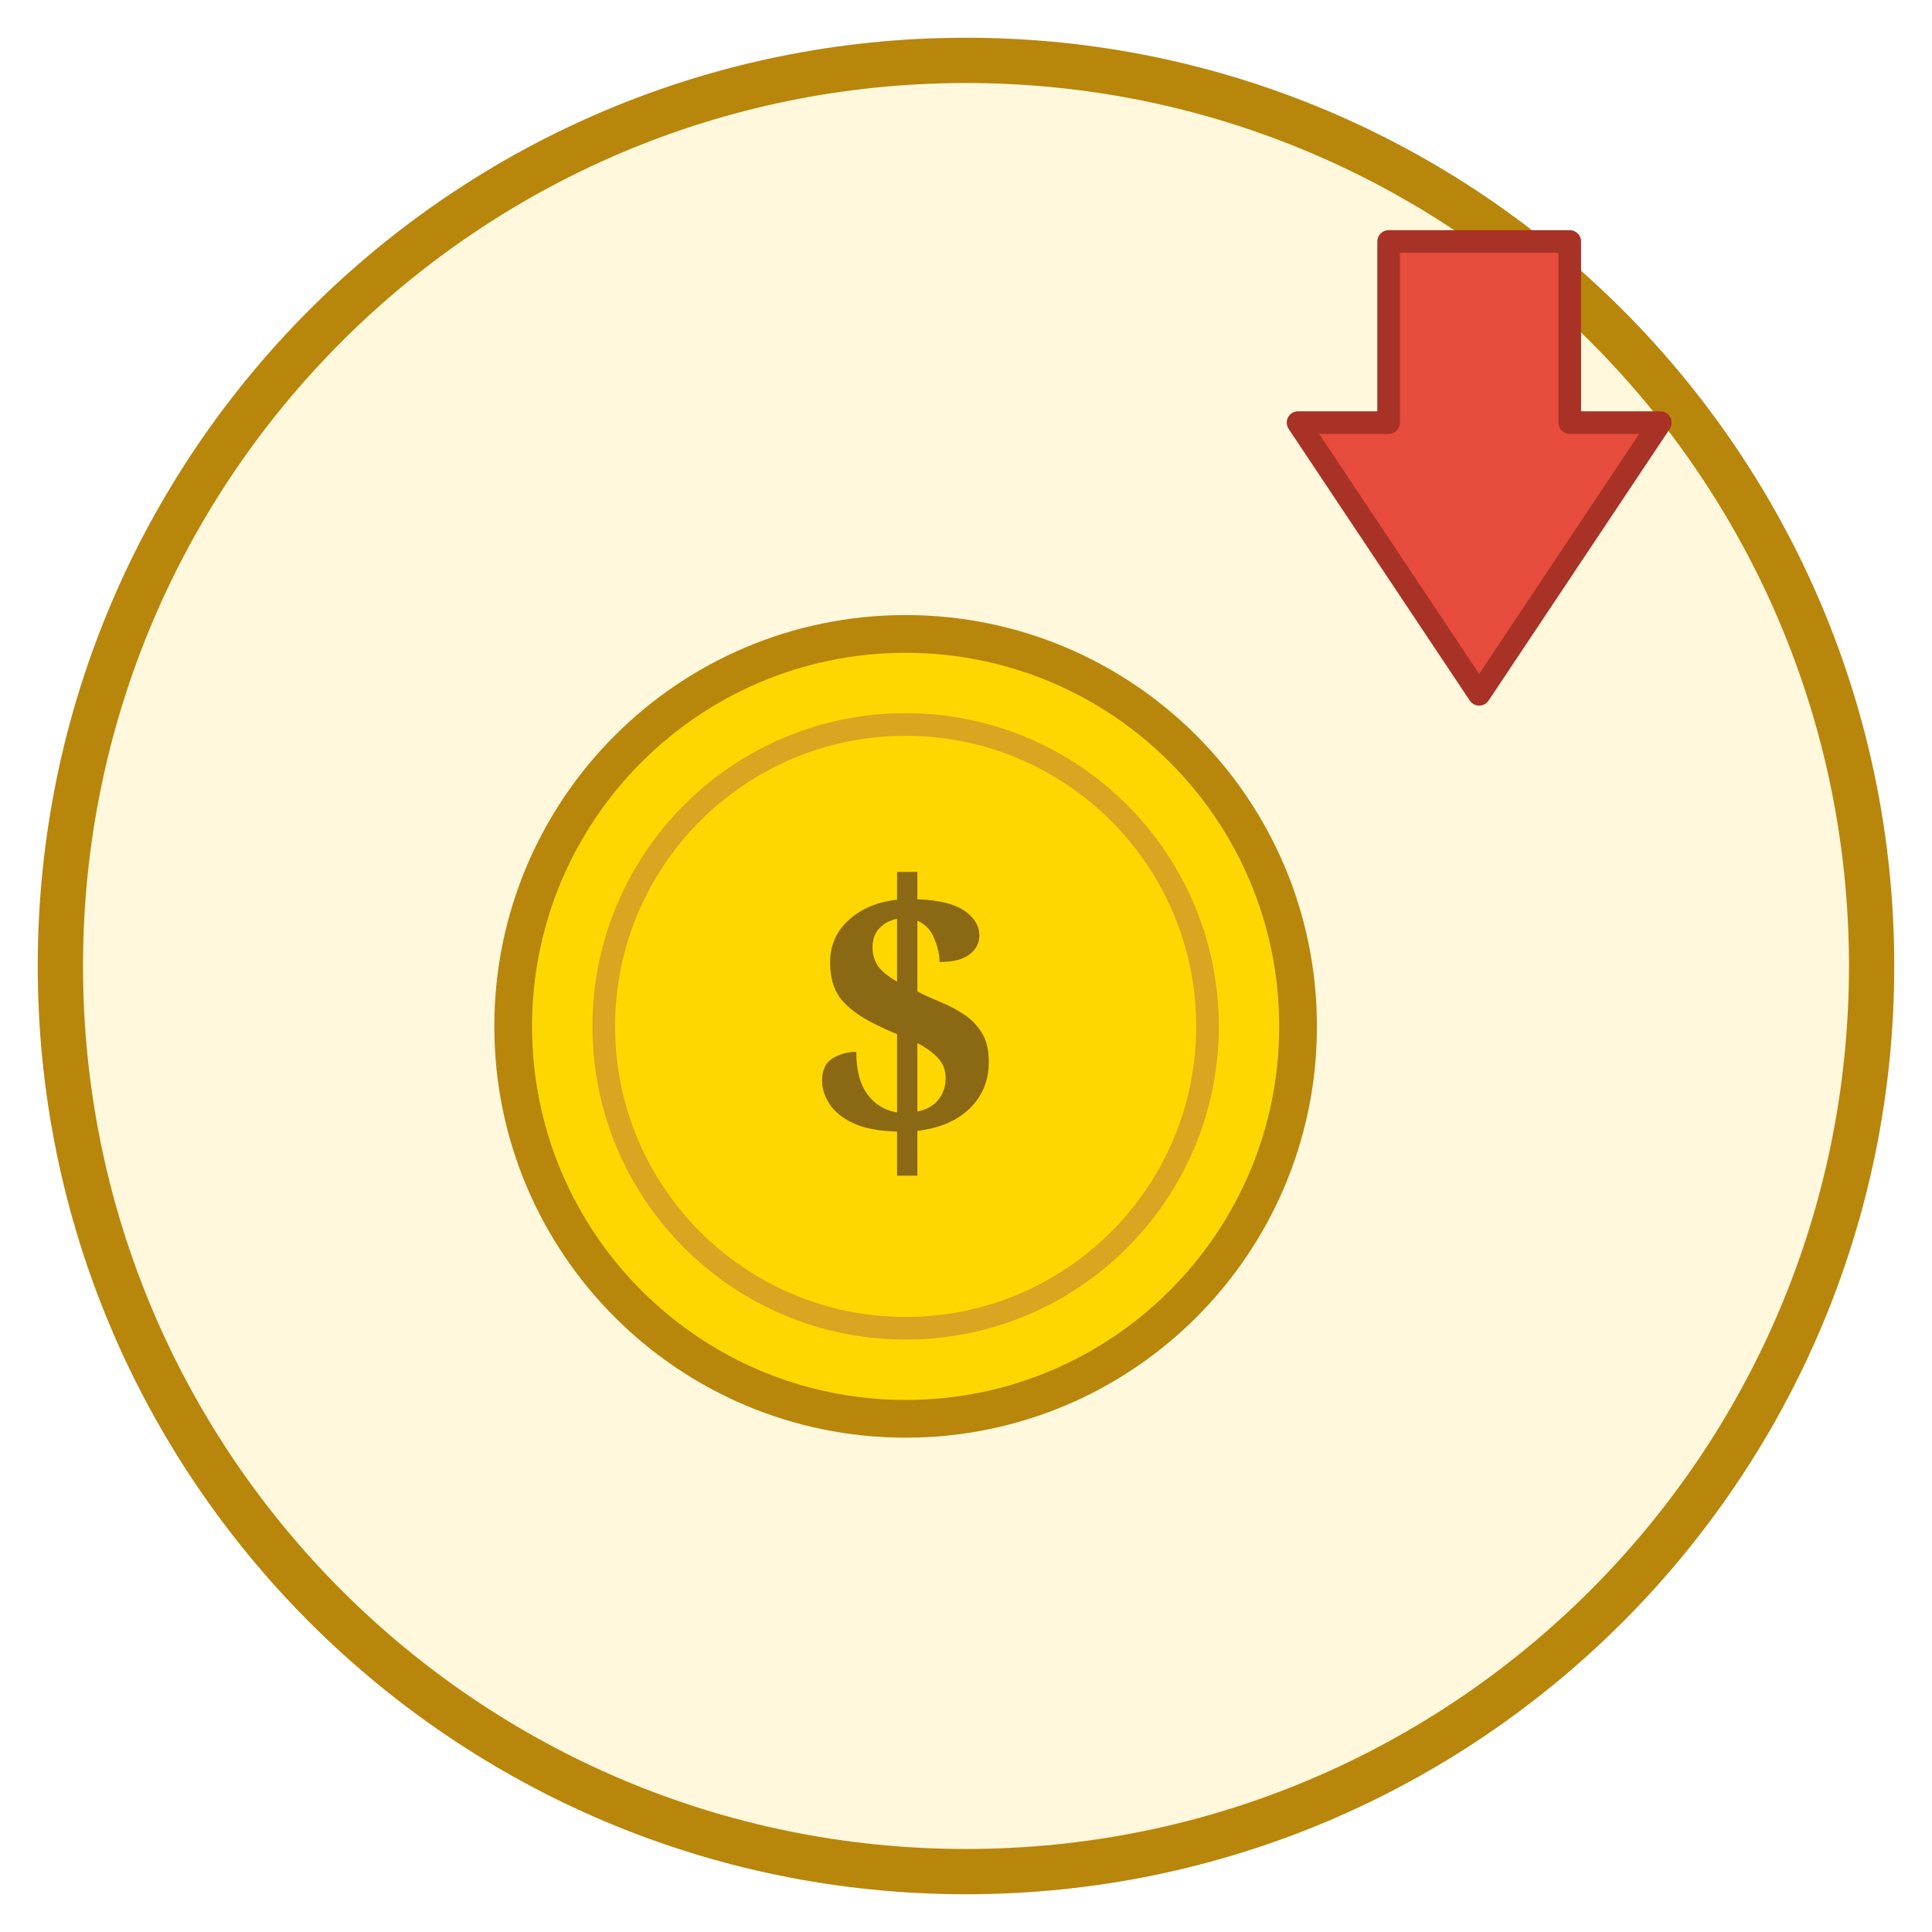
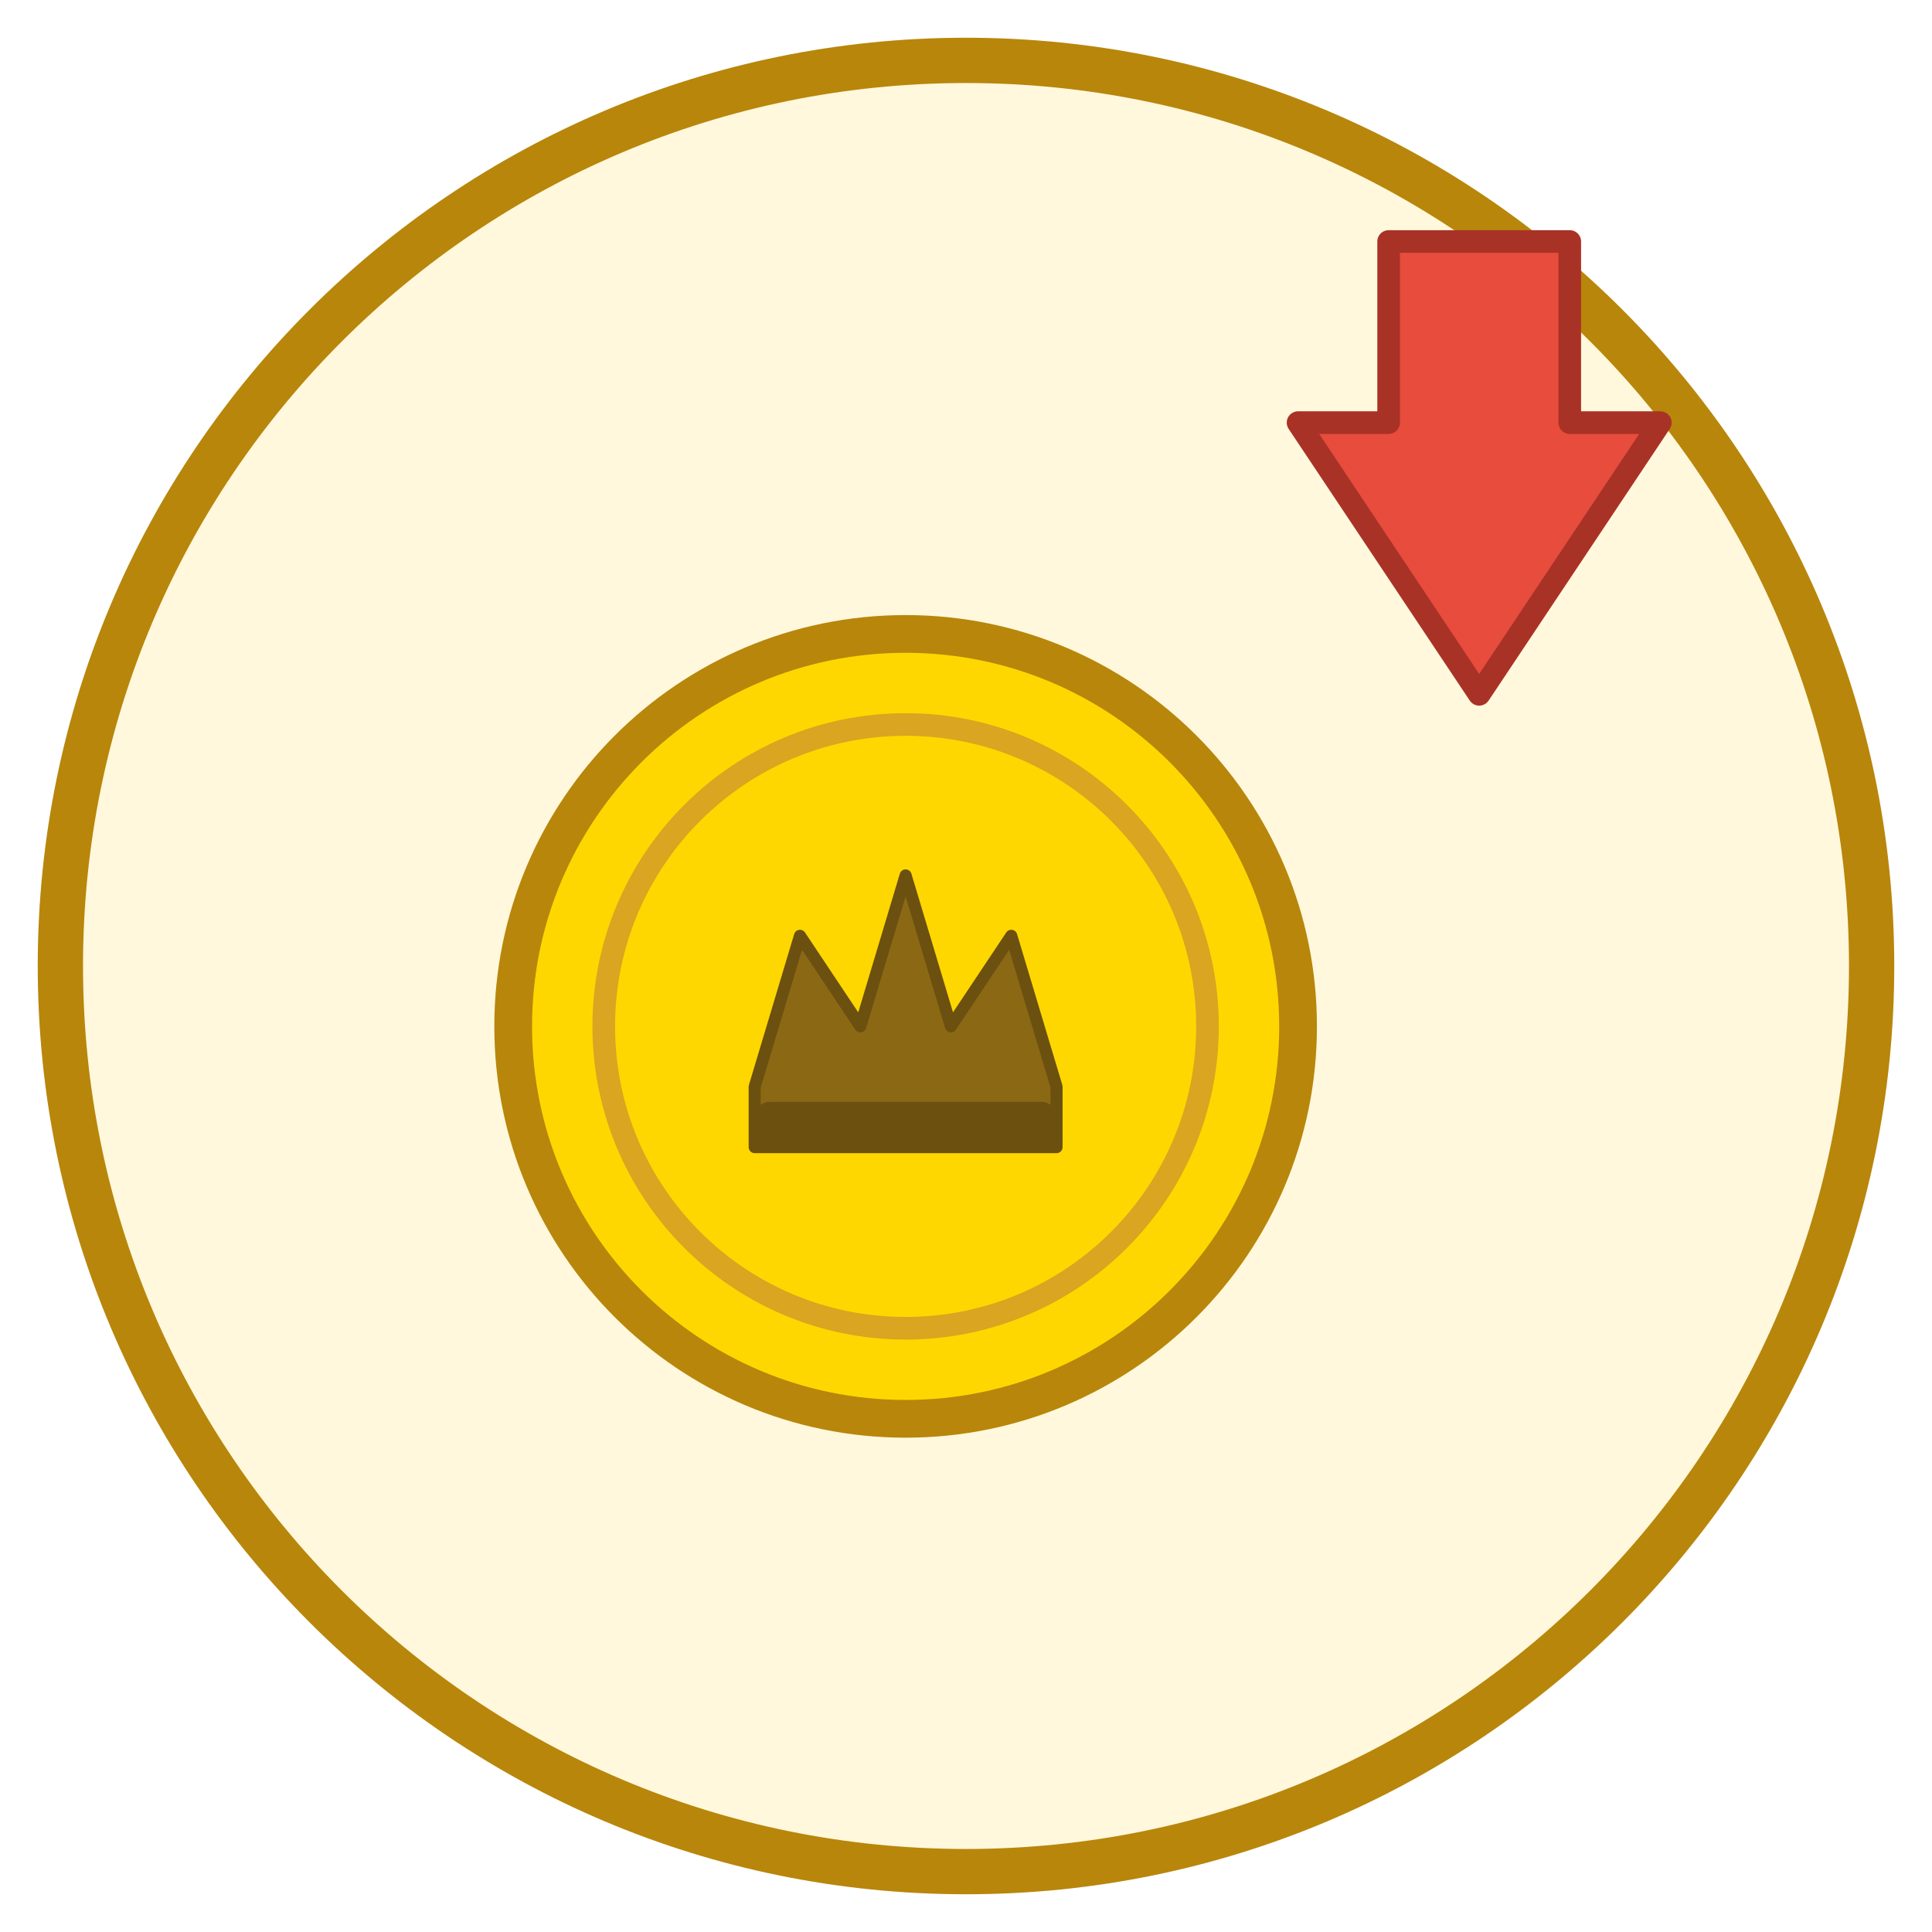
<svg xmlns="http://www.w3.org/2000/svg" viewBox="0 0 128 128" width="128" height="128">
  <circle cx="64" cy="64" r="60" fill="#FFF8DC" stroke="#B8860B" stroke-width="3" />
  <circle cx="60" cy="68" r="26" fill="#FFD700" stroke="#B8860B" stroke-width="2.5" />
  <circle cx="60" cy="68" r="20" fill="none" stroke="#DAA520" stroke-width="1.5" />
-   <text x="60" y="76" text-anchor="middle" font-size="24" font-weight="bold" fill="#8B6914" font-family="serif">$</text>
+   <path d="M50,76 L50,72 L53,62 L57,68 L60,58 L63,68 L67,62 L70,72 L70,76 Z" fill="#8B6914" stroke="#6B5010" stroke-width="0.8" stroke-linejoin="round" />
+   <rect x="50" y="73" width="20" height="3" rx="1" fill="#6B5010" />
  <g transform="translate(98, 28)">
    <polygon points="0,18 12,0 6,0 6,-12 -6,-12 -6,0 -12,0" fill="#E74C3C" stroke="#A93226" stroke-width="1.5" stroke-linejoin="round" />
  </g>
</svg>
